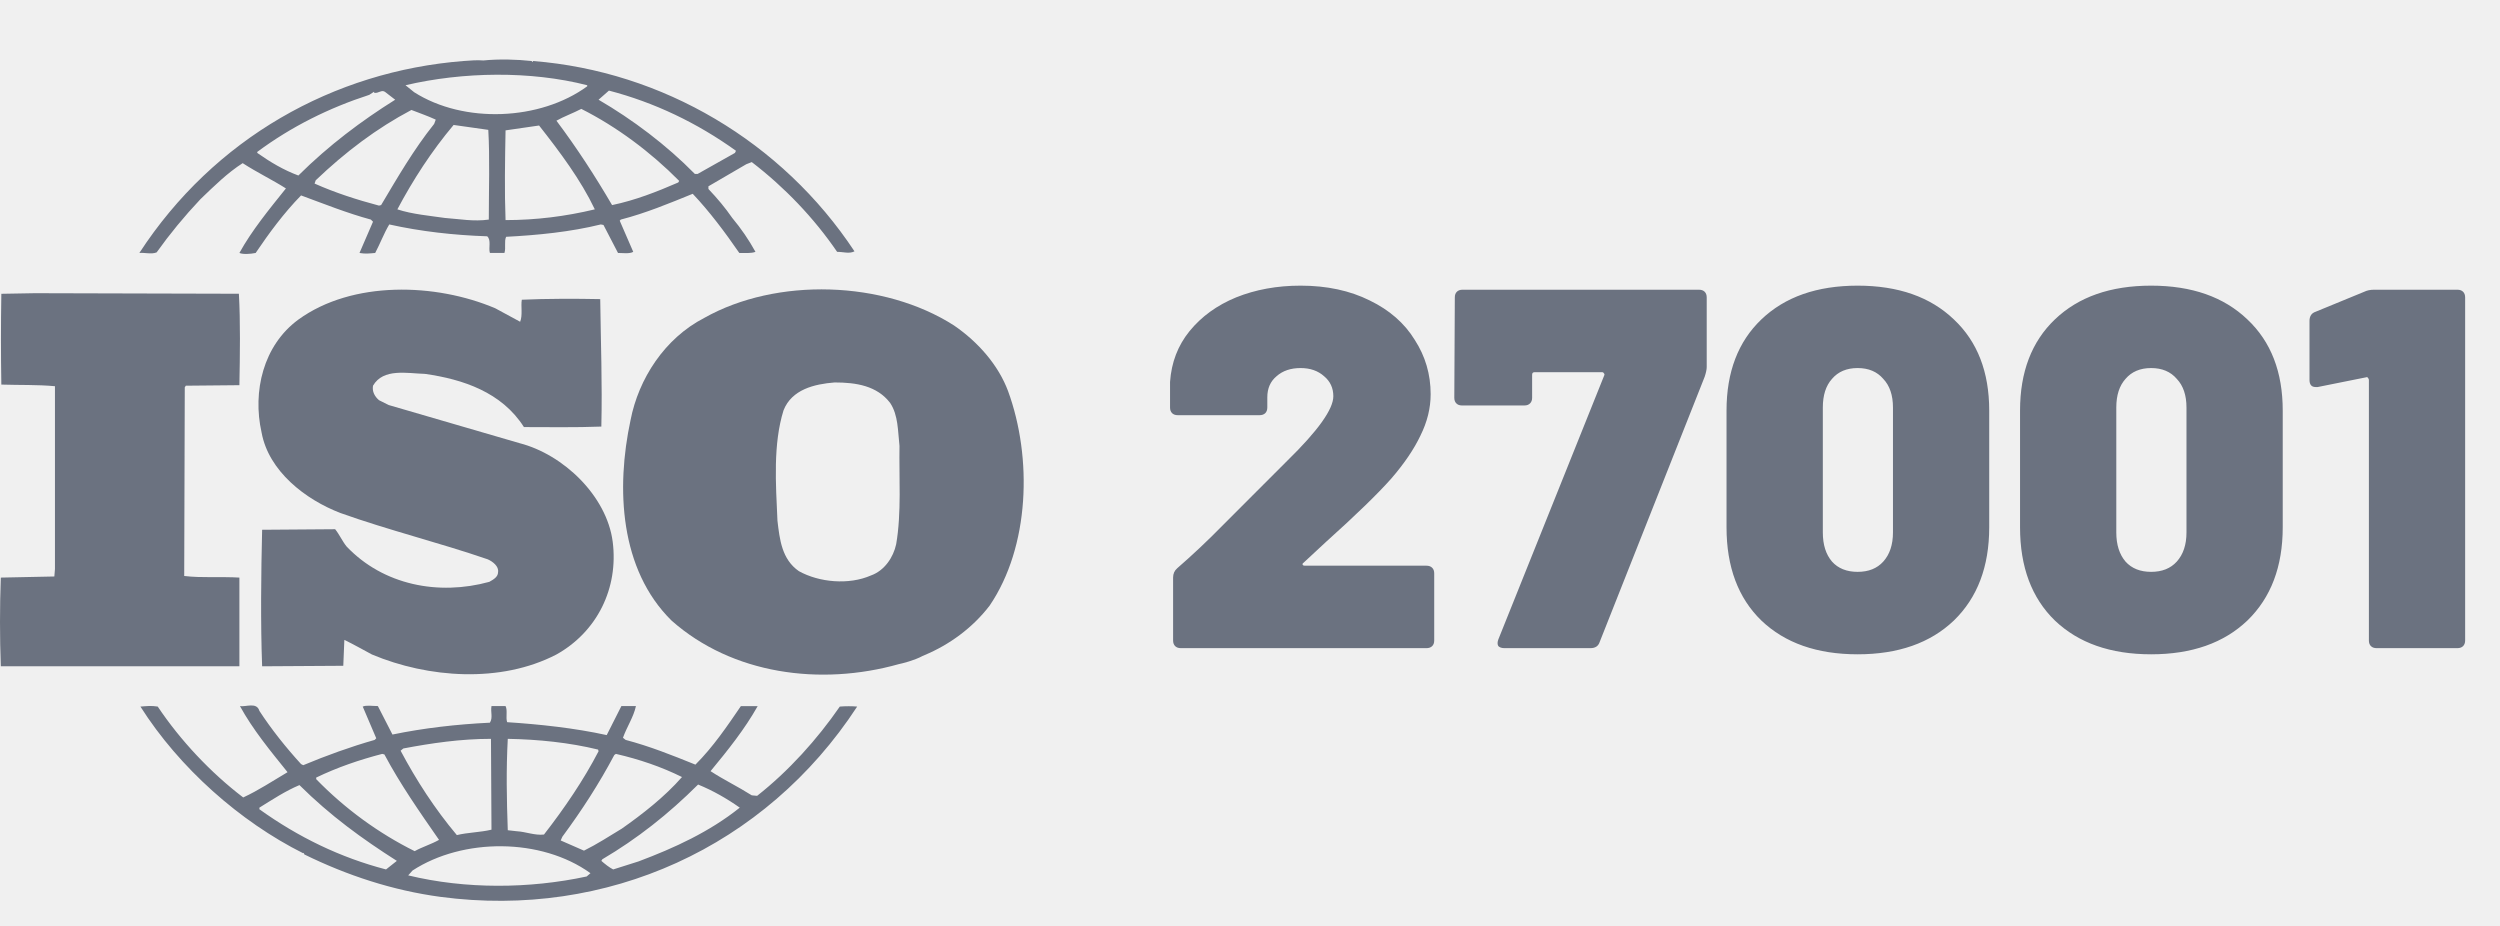
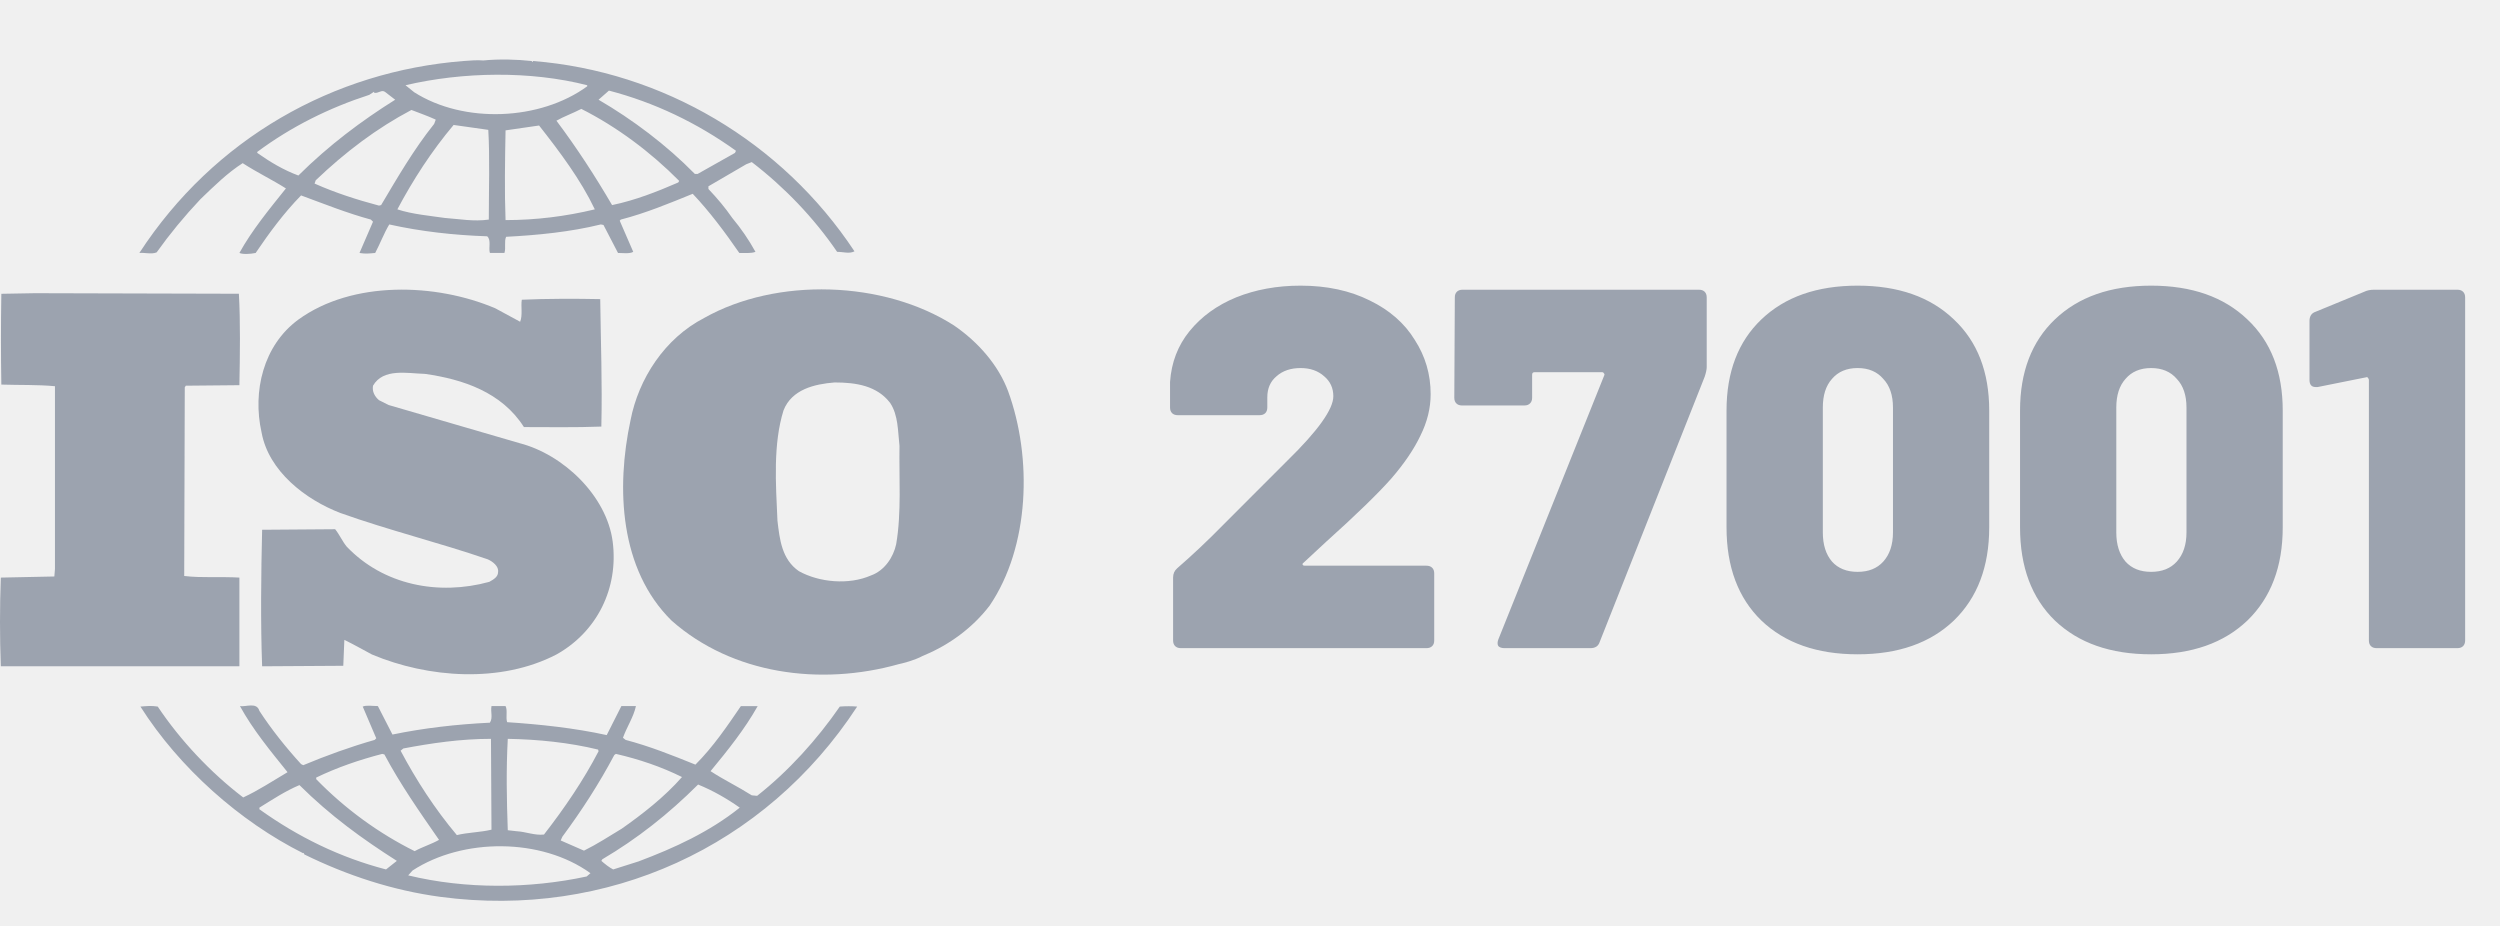
<svg xmlns="http://www.w3.org/2000/svg" width="54" height="20" viewBox="0 0 54 20" fill="none">
  <g clipPath="url(#clip0_2221_28497)">
-     <path d="M13.422 15.251L13.105 15.878C12.415 15.726 11.656 15.645 10.954 15.599C10.92 15.495 10.968 15.344 10.92 15.251H10.616C10.593 15.39 10.651 15.495 10.582 15.61C9.857 15.645 9.156 15.726 8.477 15.866L8.162 15.251C8.045 15.251 7.917 15.227 7.835 15.262L8.127 15.947L8.093 15.982C7.566 16.132 7.052 16.319 6.55 16.528L6.503 16.504C6.175 16.145 5.86 15.75 5.603 15.355C5.545 15.158 5.311 15.274 5.183 15.252C5.463 15.762 5.837 16.215 6.211 16.679C5.895 16.865 5.58 17.075 5.253 17.225C4.552 16.691 3.897 15.994 3.407 15.262C3.266 15.239 3.172 15.252 3.033 15.262C3.873 16.586 5.183 17.747 6.55 18.431L6.561 18.421L6.574 18.456C7.496 18.908 8.477 19.233 9.518 19.373C13.105 19.849 16.529 18.304 18.515 15.262C18.411 15.252 18.258 15.252 18.14 15.262C17.651 15.971 17.032 16.657 16.354 17.19L16.238 17.179C15.945 16.993 15.628 16.841 15.348 16.657C15.723 16.203 16.085 15.751 16.366 15.252H16.003C15.71 15.681 15.406 16.132 15.021 16.516C14.506 16.308 14.039 16.121 13.514 15.982L13.456 15.936C13.538 15.703 13.688 15.483 13.736 15.251H13.421H13.422ZM10.968 15.959C11.634 15.971 12.299 16.04 12.919 16.191L12.929 16.227C12.604 16.853 12.193 17.456 11.75 18.026C11.552 18.049 11.365 17.967 11.165 17.955L10.968 17.933C10.944 17.248 10.932 16.643 10.968 15.959L10.968 15.959ZM8.712 16.167C9.319 16.052 9.95 15.959 10.605 15.959L10.616 17.921C10.371 17.98 10.102 17.98 9.868 18.038C9.389 17.468 8.992 16.853 8.653 16.215L8.712 16.167ZM6.831 16.795C7.286 16.575 7.765 16.412 8.256 16.284L8.303 16.296C8.642 16.934 9.063 17.537 9.483 18.141C9.319 18.235 9.121 18.293 8.957 18.385C8.186 18.003 7.449 17.468 6.83 16.83V16.795L6.831 16.795ZM8.338 18.78C7.356 18.525 6.445 18.084 5.603 17.48V17.445C5.884 17.271 6.165 17.085 6.468 16.958C7.134 17.619 7.824 18.119 8.572 18.595L8.338 18.78L8.338 18.78ZM12.754 18.861L12.672 18.932C11.435 19.198 10.055 19.209 8.817 18.908L8.911 18.803C9.998 18.095 11.692 18.095 12.754 18.861H12.754ZM15.079 16.946C15.396 17.075 15.699 17.248 15.979 17.445C15.326 17.968 14.566 18.316 13.794 18.606L13.245 18.78C13.153 18.733 13.071 18.665 12.989 18.595L13.011 18.56C13.76 18.119 14.438 17.585 15.079 16.946L15.079 16.946ZM14.731 16.784C14.356 17.213 13.877 17.585 13.432 17.898C13.163 18.061 12.895 18.235 12.614 18.374L12.111 18.154L12.147 18.073C12.568 17.503 12.943 16.923 13.269 16.308L13.303 16.284C13.807 16.4 14.286 16.563 14.731 16.784Z" fill="#6b7280" />
-     <path d="M1.174 12.452L0.018 12.476C-0.006 13.114 -0.006 13.753 0.018 14.392H5.171V12.476C4.785 12.452 4.353 12.487 3.979 12.441L3.991 8.366L4.014 8.331L5.171 8.32C5.183 7.657 5.194 6.95 5.16 6.345L0.754 6.333L0.029 6.346C0.018 6.999 0.018 7.653 0.029 8.307C0.427 8.32 0.801 8.307 1.187 8.342V12.291L1.174 12.452L1.174 12.452Z" fill="#6b7280" />
-     <path d="M16.12 3.547L16.238 3.501C16.95 4.047 17.581 4.708 18.082 5.44C18.223 5.44 18.341 5.487 18.457 5.429C16.892 3.06 14.31 1.539 11.515 1.318L11.504 1.341L11.482 1.318C11.165 1.283 10.78 1.272 10.441 1.306C10.312 1.295 10.161 1.306 10.009 1.318C7.204 1.539 4.622 2.99 3.01 5.464C3.126 5.452 3.266 5.498 3.383 5.452C3.664 5.058 3.979 4.674 4.33 4.302C4.633 4.011 4.914 3.734 5.242 3.524C5.546 3.722 5.884 3.884 6.176 4.07C5.813 4.523 5.44 4.976 5.171 5.464C5.253 5.498 5.405 5.487 5.522 5.464C5.813 5.034 6.129 4.604 6.503 4.221C7.006 4.406 7.497 4.604 8.011 4.743L8.057 4.789L7.765 5.464C7.893 5.487 7.976 5.475 8.104 5.464C8.21 5.265 8.291 5.045 8.408 4.848C9.085 4.999 9.798 5.08 10.523 5.104C10.616 5.184 10.547 5.36 10.582 5.464H10.896C10.932 5.347 10.886 5.219 10.932 5.115C11.61 5.08 12.321 5.01 12.977 4.848L13.035 4.859L13.349 5.464C13.456 5.464 13.596 5.487 13.678 5.44L13.386 4.767L13.409 4.743C13.947 4.604 14.45 4.395 14.963 4.186C15.326 4.569 15.665 5.023 15.969 5.464C16.098 5.464 16.226 5.475 16.318 5.44C16.175 5.18 16.007 4.935 15.817 4.708C15.665 4.488 15.5 4.291 15.302 4.082V4.024L16.12 3.547L16.12 3.547ZM6.445 3.791C6.13 3.675 5.837 3.501 5.557 3.303V3.281C6.293 2.734 7.111 2.329 7.976 2.049L8.08 1.981V2.003C8.174 2.027 8.245 1.922 8.326 1.992L8.536 2.154C7.812 2.607 7.099 3.141 6.445 3.791V3.791ZM8.232 4.43L8.186 4.441C7.707 4.314 7.239 4.163 6.795 3.965L6.819 3.895C7.462 3.281 8.139 2.77 8.887 2.375C9.063 2.444 9.237 2.503 9.412 2.584L9.378 2.676C8.933 3.233 8.584 3.838 8.232 4.43V4.43ZM10.558 4.743C10.23 4.789 9.939 4.732 9.612 4.708C9.296 4.662 8.898 4.627 8.583 4.522C8.922 3.884 9.319 3.269 9.798 2.699L10.547 2.805C10.582 3.408 10.558 4.105 10.558 4.743ZM8.946 1.992L8.759 1.841C9.998 1.55 11.457 1.527 12.684 1.841V1.864C11.668 2.607 10.02 2.676 8.946 1.992V1.992ZM10.92 4.754C10.896 4.14 10.908 3.454 10.92 2.816C11.155 2.781 11.411 2.746 11.644 2.711C12.101 3.292 12.544 3.884 12.848 4.522C12.217 4.674 11.576 4.754 10.92 4.754H10.92ZM14.649 3.942C14.192 4.14 13.725 4.325 13.221 4.43C12.861 3.814 12.464 3.2 12.019 2.607C12.183 2.514 12.381 2.444 12.556 2.352C13.315 2.734 14.051 3.281 14.671 3.908L14.649 3.942ZM15.069 3.757H15.009C14.392 3.129 13.666 2.584 12.929 2.154L13.153 1.957C14.133 2.212 15.057 2.653 15.897 3.257L15.875 3.303L15.069 3.757Z" fill="#6b7280" />
-     <path d="M10.698 6.659C9.412 6.113 7.613 6.056 6.445 6.903C5.685 7.46 5.451 8.458 5.65 9.341C5.802 10.177 6.597 10.792 7.356 11.082C8.397 11.454 9.484 11.72 10.534 12.081C10.64 12.127 10.78 12.232 10.758 12.36C10.758 12.464 10.651 12.522 10.569 12.568C9.471 12.87 8.279 12.639 7.485 11.803C7.392 11.687 7.333 11.547 7.239 11.431L5.662 11.443C5.639 12.383 5.627 13.463 5.662 14.392L7.415 14.381L7.438 13.822C7.637 13.917 7.836 14.032 8.034 14.137C9.25 14.647 10.816 14.762 12.019 14.137C12.895 13.648 13.364 12.708 13.234 11.699C13.105 10.712 12.171 9.818 11.225 9.573L8.397 8.749L8.186 8.644C8.093 8.563 8.035 8.458 8.057 8.331C8.28 7.948 8.794 8.065 9.18 8.076C9.998 8.192 10.838 8.471 11.317 9.225C11.832 9.225 12.428 9.236 12.989 9.214C13.011 8.261 12.977 7.425 12.965 6.461C12.44 6.45 11.796 6.45 11.271 6.474C11.247 6.613 11.293 6.81 11.235 6.95L10.698 6.659L10.698 6.659Z" fill="#6b7280" />
-     <path d="M20.608 7.031C19.088 6.056 16.773 5.986 15.21 6.868C14.356 7.309 13.794 8.181 13.62 9.074C13.303 10.549 13.386 12.302 14.506 13.405C15.817 14.566 17.721 14.822 19.415 14.345C19.495 14.329 19.752 14.264 19.926 14.17L19.976 14.148C20.501 13.928 21.005 13.567 21.377 13.08C22.243 11.803 22.301 9.887 21.774 8.447C21.566 7.89 21.133 7.391 20.608 7.031H20.608ZM19.357 11.756C19.297 12.035 19.108 12.325 18.812 12.43C18.337 12.639 17.695 12.581 17.256 12.337C16.887 12.082 16.841 11.653 16.793 11.246C16.757 10.444 16.697 9.597 16.924 8.864C17.102 8.412 17.589 8.296 18.028 8.261C18.491 8.261 18.942 8.331 19.227 8.703C19.405 8.969 19.393 9.318 19.429 9.631C19.417 10.293 19.475 11.082 19.357 11.756Z" fill="#6b7280" />
+     <path d="M13.422 15.251L13.105 15.878C12.415 15.726 11.656 15.645 10.954 15.599C10.92 15.495 10.968 15.344 10.92 15.251H10.616C10.593 15.39 10.651 15.495 10.582 15.61C9.857 15.645 9.156 15.726 8.477 15.866L8.162 15.251C8.045 15.251 7.917 15.227 7.835 15.262L8.127 15.947L8.093 15.982C7.566 16.132 7.052 16.319 6.55 16.528L6.503 16.504C6.175 16.145 5.86 15.75 5.603 15.355C5.545 15.158 5.311 15.274 5.183 15.252C5.463 15.762 5.837 16.215 6.211 16.679C5.895 16.865 5.58 17.075 5.253 17.225C4.552 16.691 3.897 15.994 3.407 15.262C3.266 15.239 3.172 15.252 3.033 15.262C3.873 16.586 5.183 17.747 6.55 18.431L6.561 18.421L6.574 18.456C7.496 18.908 8.477 19.233 9.518 19.373C13.105 19.849 16.529 18.304 18.515 15.262C18.411 15.252 18.258 15.252 18.14 15.262C17.651 15.971 17.032 16.657 16.354 17.19L16.238 17.179C15.945 16.993 15.628 16.841 15.348 16.657C15.723 16.203 16.085 15.751 16.366 15.252H16.003C15.71 15.681 15.406 16.132 15.021 16.516C14.506 16.308 14.039 16.121 13.514 15.982L13.456 15.936C13.538 15.703 13.688 15.483 13.736 15.251H13.421H13.422ZM10.968 15.959C11.634 15.971 12.299 16.04 12.919 16.191L12.929 16.227C12.604 16.853 12.193 17.456 11.75 18.026C11.552 18.049 11.365 17.967 11.165 17.955L10.968 17.933C10.944 17.248 10.932 16.643 10.968 15.959L10.968 15.959ZM8.712 16.167C9.319 16.052 9.95 15.959 10.605 15.959L10.616 17.921C10.371 17.98 10.102 17.98 9.868 18.038C9.389 17.468 8.992 16.853 8.653 16.215L8.712 16.167ZM6.831 16.795C7.286 16.575 7.765 16.412 8.256 16.284L8.303 16.296C8.642 16.934 9.063 17.537 9.483 18.141C9.319 18.235 9.121 18.293 8.957 18.385C8.186 18.003 7.449 17.468 6.83 16.83V16.795L6.831 16.795ZM8.338 18.78C7.356 18.525 6.445 18.084 5.603 17.48V17.445C5.884 17.271 6.165 17.085 6.468 16.958C7.134 17.619 7.824 18.119 8.572 18.595L8.338 18.78L8.338 18.78ZM12.754 18.861L12.672 18.932C11.435 19.198 10.055 19.209 8.817 18.908L8.911 18.803C9.998 18.095 11.692 18.095 12.754 18.861H12.754ZM15.079 16.946C15.396 17.075 15.699 17.248 15.979 17.445C15.326 17.968 14.566 18.316 13.794 18.606L13.245 18.78C13.153 18.733 13.071 18.665 12.989 18.595L13.011 18.56C13.76 18.119 14.438 17.585 15.079 16.946L15.079 16.946ZM14.731 16.784C14.356 17.213 13.877 17.585 13.432 17.898C13.163 18.061 12.895 18.235 12.614 18.374L12.111 18.154L12.147 18.073C12.568 17.503 12.943 16.923 13.269 16.308L13.303 16.284C13.807 16.4 14.286 16.563 14.731 16.784Z" fill="#9ca3af" />
+     <path d="M1.174 12.452L0.018 12.476C-0.006 13.114 -0.006 13.753 0.018 14.392H5.171V12.476C4.785 12.452 4.353 12.487 3.979 12.441L3.991 8.366L4.014 8.331L5.171 8.32C5.183 7.657 5.194 6.95 5.16 6.345L0.754 6.333L0.029 6.346C0.018 6.999 0.018 7.653 0.029 8.307C0.427 8.32 0.801 8.307 1.187 8.342V12.291L1.174 12.452L1.174 12.452Z" fill="#9ca3af" />
+     <path d="M16.12 3.547L16.238 3.501C16.95 4.047 17.581 4.708 18.082 5.44C18.223 5.44 18.341 5.487 18.457 5.429C16.892 3.06 14.31 1.539 11.515 1.318L11.504 1.341L11.482 1.318C11.165 1.283 10.78 1.272 10.441 1.306C10.312 1.295 10.161 1.306 10.009 1.318C7.204 1.539 4.622 2.99 3.01 5.464C3.126 5.452 3.266 5.498 3.383 5.452C3.664 5.058 3.979 4.674 4.33 4.302C4.633 4.011 4.914 3.734 5.242 3.524C5.546 3.722 5.884 3.884 6.176 4.07C5.813 4.523 5.44 4.976 5.171 5.464C5.253 5.498 5.405 5.487 5.522 5.464C5.813 5.034 6.129 4.604 6.503 4.221C7.006 4.406 7.497 4.604 8.011 4.743L8.057 4.789L7.765 5.464C7.893 5.487 7.976 5.475 8.104 5.464C8.21 5.265 8.291 5.045 8.408 4.848C9.085 4.999 9.798 5.08 10.523 5.104C10.616 5.184 10.547 5.36 10.582 5.464H10.896C10.932 5.347 10.886 5.219 10.932 5.115C11.61 5.08 12.321 5.01 12.977 4.848L13.035 4.859L13.349 5.464C13.456 5.464 13.596 5.487 13.678 5.44L13.386 4.767L13.409 4.743C13.947 4.604 14.45 4.395 14.963 4.186C15.326 4.569 15.665 5.023 15.969 5.464C16.098 5.464 16.226 5.475 16.318 5.44C16.175 5.18 16.007 4.935 15.817 4.708C15.665 4.488 15.5 4.291 15.302 4.082V4.024L16.12 3.547L16.12 3.547ZM6.445 3.791C6.13 3.675 5.837 3.501 5.557 3.303V3.281C6.293 2.734 7.111 2.329 7.976 2.049L8.08 1.981V2.003C8.174 2.027 8.245 1.922 8.326 1.992L8.536 2.154C7.812 2.607 7.099 3.141 6.445 3.791V3.791ZM8.232 4.43L8.186 4.441C7.707 4.314 7.239 4.163 6.795 3.965L6.819 3.895C7.462 3.281 8.139 2.77 8.887 2.375C9.063 2.444 9.237 2.503 9.412 2.584L9.378 2.676C8.933 3.233 8.584 3.838 8.232 4.43V4.43ZM10.558 4.743C10.23 4.789 9.939 4.732 9.612 4.708C9.296 4.662 8.898 4.627 8.583 4.522C8.922 3.884 9.319 3.269 9.798 2.699L10.547 2.805C10.582 3.408 10.558 4.105 10.558 4.743ZM8.946 1.992L8.759 1.841C9.998 1.55 11.457 1.527 12.684 1.841V1.864C11.668 2.607 10.02 2.676 8.946 1.992V1.992ZM10.92 4.754C10.896 4.14 10.908 3.454 10.92 2.816C11.155 2.781 11.411 2.746 11.644 2.711C12.101 3.292 12.544 3.884 12.848 4.522C12.217 4.674 11.576 4.754 10.92 4.754H10.92ZM14.649 3.942C14.192 4.14 13.725 4.325 13.221 4.43C12.861 3.814 12.464 3.2 12.019 2.607C12.183 2.514 12.381 2.444 12.556 2.352C13.315 2.734 14.051 3.281 14.671 3.908L14.649 3.942ZM15.069 3.757H15.009C14.392 3.129 13.666 2.584 12.929 2.154L13.153 1.957C14.133 2.212 15.057 2.653 15.897 3.257L15.875 3.303L15.069 3.757Z" fill="#9ca3af" />
+     <path d="M10.698 6.659C9.412 6.113 7.613 6.056 6.445 6.903C5.685 7.46 5.451 8.458 5.65 9.341C5.802 10.177 6.597 10.792 7.356 11.082C8.397 11.454 9.484 11.72 10.534 12.081C10.64 12.127 10.78 12.232 10.758 12.36C10.758 12.464 10.651 12.522 10.569 12.568C9.471 12.87 8.279 12.639 7.485 11.803C7.392 11.687 7.333 11.547 7.239 11.431L5.662 11.443C5.639 12.383 5.627 13.463 5.662 14.392L7.415 14.381L7.438 13.822C7.637 13.917 7.836 14.032 8.034 14.137C9.25 14.647 10.816 14.762 12.019 14.137C12.895 13.648 13.364 12.708 13.234 11.699C13.105 10.712 12.171 9.818 11.225 9.573L8.397 8.749L8.186 8.644C8.093 8.563 8.035 8.458 8.057 8.331C8.28 7.948 8.794 8.065 9.18 8.076C9.998 8.192 10.838 8.471 11.317 9.225C11.832 9.225 12.428 9.236 12.989 9.214C13.011 8.261 12.977 7.425 12.965 6.461C12.44 6.45 11.796 6.45 11.271 6.474C11.247 6.613 11.293 6.81 11.235 6.95L10.698 6.659L10.698 6.659Z" fill="#9ca3af" />
+     <path d="M20.608 7.031C19.088 6.056 16.773 5.986 15.21 6.868C14.356 7.309 13.794 8.181 13.62 9.074C13.303 10.549 13.386 12.302 14.506 13.405C15.817 14.566 17.721 14.822 19.415 14.345C19.495 14.329 19.752 14.264 19.926 14.17L19.976 14.148C20.501 13.928 21.005 13.567 21.377 13.08C22.243 11.803 22.301 9.887 21.774 8.447C21.566 7.89 21.133 7.391 20.608 7.031H20.608ZM19.357 11.756C19.297 12.035 19.108 12.325 18.812 12.43C18.337 12.639 17.695 12.581 17.256 12.337C16.887 12.082 16.841 11.653 16.793 11.246C16.757 10.444 16.697 9.597 16.924 8.864C17.102 8.412 17.589 8.296 18.028 8.261C18.491 8.261 18.942 8.331 19.227 8.703C19.405 8.969 19.393 9.318 19.429 9.631C19.417 10.293 19.475 11.082 19.357 11.756Z" fill="#9ca3af" />
  </g>
-   <path d="M28.159 12.153C28.137 12.168 28.13 12.182 28.137 12.197C28.144 12.212 28.159 12.219 28.181 12.219H30.813C30.865 12.219 30.905 12.234 30.935 12.264C30.965 12.293 30.979 12.334 30.979 12.385V13.834C30.979 13.886 30.965 13.926 30.935 13.956C30.905 13.985 30.865 14 30.813 14H25.505C25.453 14 25.413 13.985 25.383 13.956C25.354 13.926 25.339 13.886 25.339 13.834V12.474C25.339 12.393 25.368 12.326 25.427 12.275C25.759 11.987 26.091 11.674 26.423 11.335C26.762 10.995 26.976 10.782 27.064 10.693C27.064 10.693 27.311 10.446 27.805 9.952C28.469 9.303 28.8 8.839 28.8 8.559C28.8 8.382 28.734 8.238 28.601 8.127C28.469 8.009 28.299 7.95 28.093 7.95C27.879 7.95 27.706 8.009 27.573 8.127C27.44 8.238 27.374 8.389 27.374 8.581V8.802C27.374 8.854 27.359 8.894 27.33 8.924C27.3 8.953 27.259 8.968 27.208 8.968H25.438C25.387 8.968 25.346 8.953 25.317 8.924C25.287 8.894 25.273 8.854 25.273 8.802V8.249C25.302 7.829 25.442 7.464 25.693 7.154C25.951 6.837 26.286 6.594 26.699 6.424C27.119 6.255 27.584 6.17 28.093 6.17C28.66 6.17 29.158 6.277 29.586 6.49C30.013 6.697 30.338 6.981 30.559 7.342C30.788 7.696 30.902 8.087 30.902 8.514C30.902 8.817 30.828 9.115 30.681 9.41C30.541 9.705 30.33 10.015 30.05 10.339C29.755 10.671 29.284 11.128 28.635 11.711L28.159 12.153ZM32.496 14C32.437 14 32.393 13.985 32.364 13.956C32.342 13.919 32.342 13.871 32.364 13.812L34.653 8.105C34.66 8.09 34.657 8.076 34.642 8.061C34.635 8.046 34.623 8.039 34.609 8.039H33.149C33.112 8.039 33.094 8.057 33.094 8.094V8.592C33.094 8.643 33.079 8.684 33.049 8.713C33.02 8.743 32.979 8.758 32.928 8.758H31.578C31.527 8.758 31.486 8.743 31.457 8.713C31.427 8.684 31.413 8.643 31.413 8.592L31.424 6.424C31.424 6.372 31.438 6.332 31.468 6.302C31.497 6.273 31.538 6.258 31.59 6.258H36.699C36.751 6.258 36.791 6.273 36.821 6.302C36.85 6.332 36.865 6.372 36.865 6.424V7.928C36.865 7.98 36.85 8.05 36.821 8.138L34.553 13.867C34.524 13.956 34.458 14 34.354 14H32.496ZM40.125 14.133C39.247 14.133 38.554 13.889 38.045 13.403C37.544 12.916 37.293 12.245 37.293 11.39V8.868C37.293 8.035 37.544 7.379 38.045 6.9C38.554 6.413 39.247 6.17 40.125 6.17C41.002 6.17 41.695 6.413 42.204 6.9C42.713 7.379 42.967 8.035 42.967 8.868V11.39C42.967 12.238 42.713 12.909 42.204 13.403C41.695 13.889 41.002 14.133 40.125 14.133ZM40.125 12.352C40.361 12.352 40.545 12.278 40.678 12.131C40.818 11.976 40.888 11.766 40.888 11.501V8.802C40.888 8.537 40.818 8.33 40.678 8.183C40.545 8.028 40.361 7.95 40.125 7.95C39.889 7.95 39.704 8.028 39.572 8.183C39.439 8.33 39.373 8.537 39.373 8.802V11.501C39.373 11.766 39.439 11.976 39.572 12.131C39.704 12.278 39.889 12.352 40.125 12.352ZM46.465 14.133C45.587 14.133 44.894 13.889 44.385 13.403C43.884 12.916 43.633 12.245 43.633 11.39V8.868C43.633 8.035 43.884 7.379 44.385 6.9C44.894 6.413 45.587 6.17 46.465 6.17C47.342 6.17 48.035 6.413 48.544 6.9C49.053 7.379 49.307 8.035 49.307 8.868V11.39C49.307 12.238 49.053 12.909 48.544 13.403C48.035 13.889 47.342 14.133 46.465 14.133ZM46.465 12.352C46.7 12.352 46.885 12.278 47.018 12.131C47.158 11.976 47.228 11.766 47.228 11.501V8.802C47.228 8.537 47.158 8.33 47.018 8.183C46.885 8.028 46.7 7.95 46.465 7.95C46.229 7.95 46.044 8.028 45.912 8.183C45.779 8.33 45.712 8.537 45.712 8.802V11.501C45.712 11.766 45.779 11.976 45.912 12.131C46.044 12.278 46.229 12.352 46.465 12.352ZM51.068 6.302C51.127 6.273 51.197 6.258 51.278 6.258H53.081C53.133 6.258 53.173 6.273 53.203 6.302C53.232 6.332 53.247 6.372 53.247 6.424V13.834C53.247 13.886 53.232 13.926 53.203 13.956C53.173 13.985 53.133 14 53.081 14H51.334C51.282 14 51.241 13.985 51.212 13.956C51.182 13.926 51.168 13.886 51.168 13.834V8.205C51.168 8.19 51.16 8.175 51.145 8.16C51.138 8.146 51.127 8.142 51.112 8.149L50.062 8.36H50.017C49.929 8.36 49.885 8.308 49.885 8.205V6.933C49.885 6.83 49.929 6.763 50.017 6.734L51.068 6.302Z" fill="#6b7280" />
+   <path d="M28.159 12.153C28.137 12.168 28.13 12.182 28.137 12.197C28.144 12.212 28.159 12.219 28.181 12.219H30.813C30.865 12.219 30.905 12.234 30.935 12.264C30.965 12.293 30.979 12.334 30.979 12.385V13.834C30.979 13.886 30.965 13.926 30.935 13.956C30.905 13.985 30.865 14 30.813 14H25.505C25.453 14 25.413 13.985 25.383 13.956C25.354 13.926 25.339 13.886 25.339 13.834V12.474C25.339 12.393 25.368 12.326 25.427 12.275C25.759 11.987 26.091 11.674 26.423 11.335C26.762 10.995 26.976 10.782 27.064 10.693C27.064 10.693 27.311 10.446 27.805 9.952C28.469 9.303 28.8 8.839 28.8 8.559C28.8 8.382 28.734 8.238 28.601 8.127C28.469 8.009 28.299 7.95 28.093 7.95C27.879 7.95 27.706 8.009 27.573 8.127C27.44 8.238 27.374 8.389 27.374 8.581V8.802C27.374 8.854 27.359 8.894 27.33 8.924C27.3 8.953 27.259 8.968 27.208 8.968H25.438C25.387 8.968 25.346 8.953 25.317 8.924C25.287 8.894 25.273 8.854 25.273 8.802V8.249C25.302 7.829 25.442 7.464 25.693 7.154C25.951 6.837 26.286 6.594 26.699 6.424C27.119 6.255 27.584 6.17 28.093 6.17C28.66 6.17 29.158 6.277 29.586 6.49C30.013 6.697 30.338 6.981 30.559 7.342C30.788 7.696 30.902 8.087 30.902 8.514C30.902 8.817 30.828 9.115 30.681 9.41C30.541 9.705 30.33 10.015 30.05 10.339C29.755 10.671 29.284 11.128 28.635 11.711L28.159 12.153ZM32.496 14C32.437 14 32.393 13.985 32.364 13.956C32.342 13.919 32.342 13.871 32.364 13.812L34.653 8.105C34.66 8.09 34.657 8.076 34.642 8.061C34.635 8.046 34.623 8.039 34.609 8.039H33.149C33.112 8.039 33.094 8.057 33.094 8.094V8.592C33.094 8.643 33.079 8.684 33.049 8.713C33.02 8.743 32.979 8.758 32.928 8.758H31.578C31.527 8.758 31.486 8.743 31.457 8.713C31.427 8.684 31.413 8.643 31.413 8.592L31.424 6.424C31.424 6.372 31.438 6.332 31.468 6.302C31.497 6.273 31.538 6.258 31.59 6.258H36.699C36.751 6.258 36.791 6.273 36.821 6.302C36.85 6.332 36.865 6.372 36.865 6.424V7.928C36.865 7.98 36.85 8.05 36.821 8.138L34.553 13.867C34.524 13.956 34.458 14 34.354 14H32.496ZM40.125 14.133C39.247 14.133 38.554 13.889 38.045 13.403C37.544 12.916 37.293 12.245 37.293 11.39V8.868C37.293 8.035 37.544 7.379 38.045 6.9C38.554 6.413 39.247 6.17 40.125 6.17C41.002 6.17 41.695 6.413 42.204 6.9C42.713 7.379 42.967 8.035 42.967 8.868V11.39C42.967 12.238 42.713 12.909 42.204 13.403C41.695 13.889 41.002 14.133 40.125 14.133ZM40.125 12.352C40.361 12.352 40.545 12.278 40.678 12.131C40.818 11.976 40.888 11.766 40.888 11.501V8.802C40.888 8.537 40.818 8.33 40.678 8.183C40.545 8.028 40.361 7.95 40.125 7.95C39.889 7.95 39.704 8.028 39.572 8.183C39.439 8.33 39.373 8.537 39.373 8.802V11.501C39.373 11.766 39.439 11.976 39.572 12.131C39.704 12.278 39.889 12.352 40.125 12.352ZM46.465 14.133C45.587 14.133 44.894 13.889 44.385 13.403C43.884 12.916 43.633 12.245 43.633 11.39V8.868C43.633 8.035 43.884 7.379 44.385 6.9C44.894 6.413 45.587 6.17 46.465 6.17C47.342 6.17 48.035 6.413 48.544 6.9C49.053 7.379 49.307 8.035 49.307 8.868V11.39C49.307 12.238 49.053 12.909 48.544 13.403C48.035 13.889 47.342 14.133 46.465 14.133ZM46.465 12.352C46.7 12.352 46.885 12.278 47.018 12.131C47.158 11.976 47.228 11.766 47.228 11.501V8.802C47.228 8.537 47.158 8.33 47.018 8.183C46.885 8.028 46.7 7.95 46.465 7.95C46.229 7.95 46.044 8.028 45.912 8.183C45.779 8.33 45.712 8.537 45.712 8.802V11.501C45.712 11.766 45.779 11.976 45.912 12.131C46.044 12.278 46.229 12.352 46.465 12.352ZM51.068 6.302C51.127 6.273 51.197 6.258 51.278 6.258H53.081C53.133 6.258 53.173 6.273 53.203 6.302C53.232 6.332 53.247 6.372 53.247 6.424V13.834C53.247 13.886 53.232 13.926 53.203 13.956C53.173 13.985 53.133 14 53.081 14H51.334C51.282 14 51.241 13.985 51.212 13.956C51.182 13.926 51.168 13.886 51.168 13.834V8.205C51.168 8.19 51.16 8.175 51.145 8.16C51.138 8.146 51.127 8.142 51.112 8.149L50.062 8.36H50.017C49.929 8.36 49.885 8.308 49.885 8.205V6.933C49.885 6.83 49.929 6.763 50.017 6.734L51.068 6.302Z" fill="#9ca3af" />
  <defs>
    <clipPath id="clip0_2221_28497">
      <rect width="22.112" height="18.172" fill="white" transform="translate(0 1.28564)" />
    </clipPath>
  </defs>
</svg>
